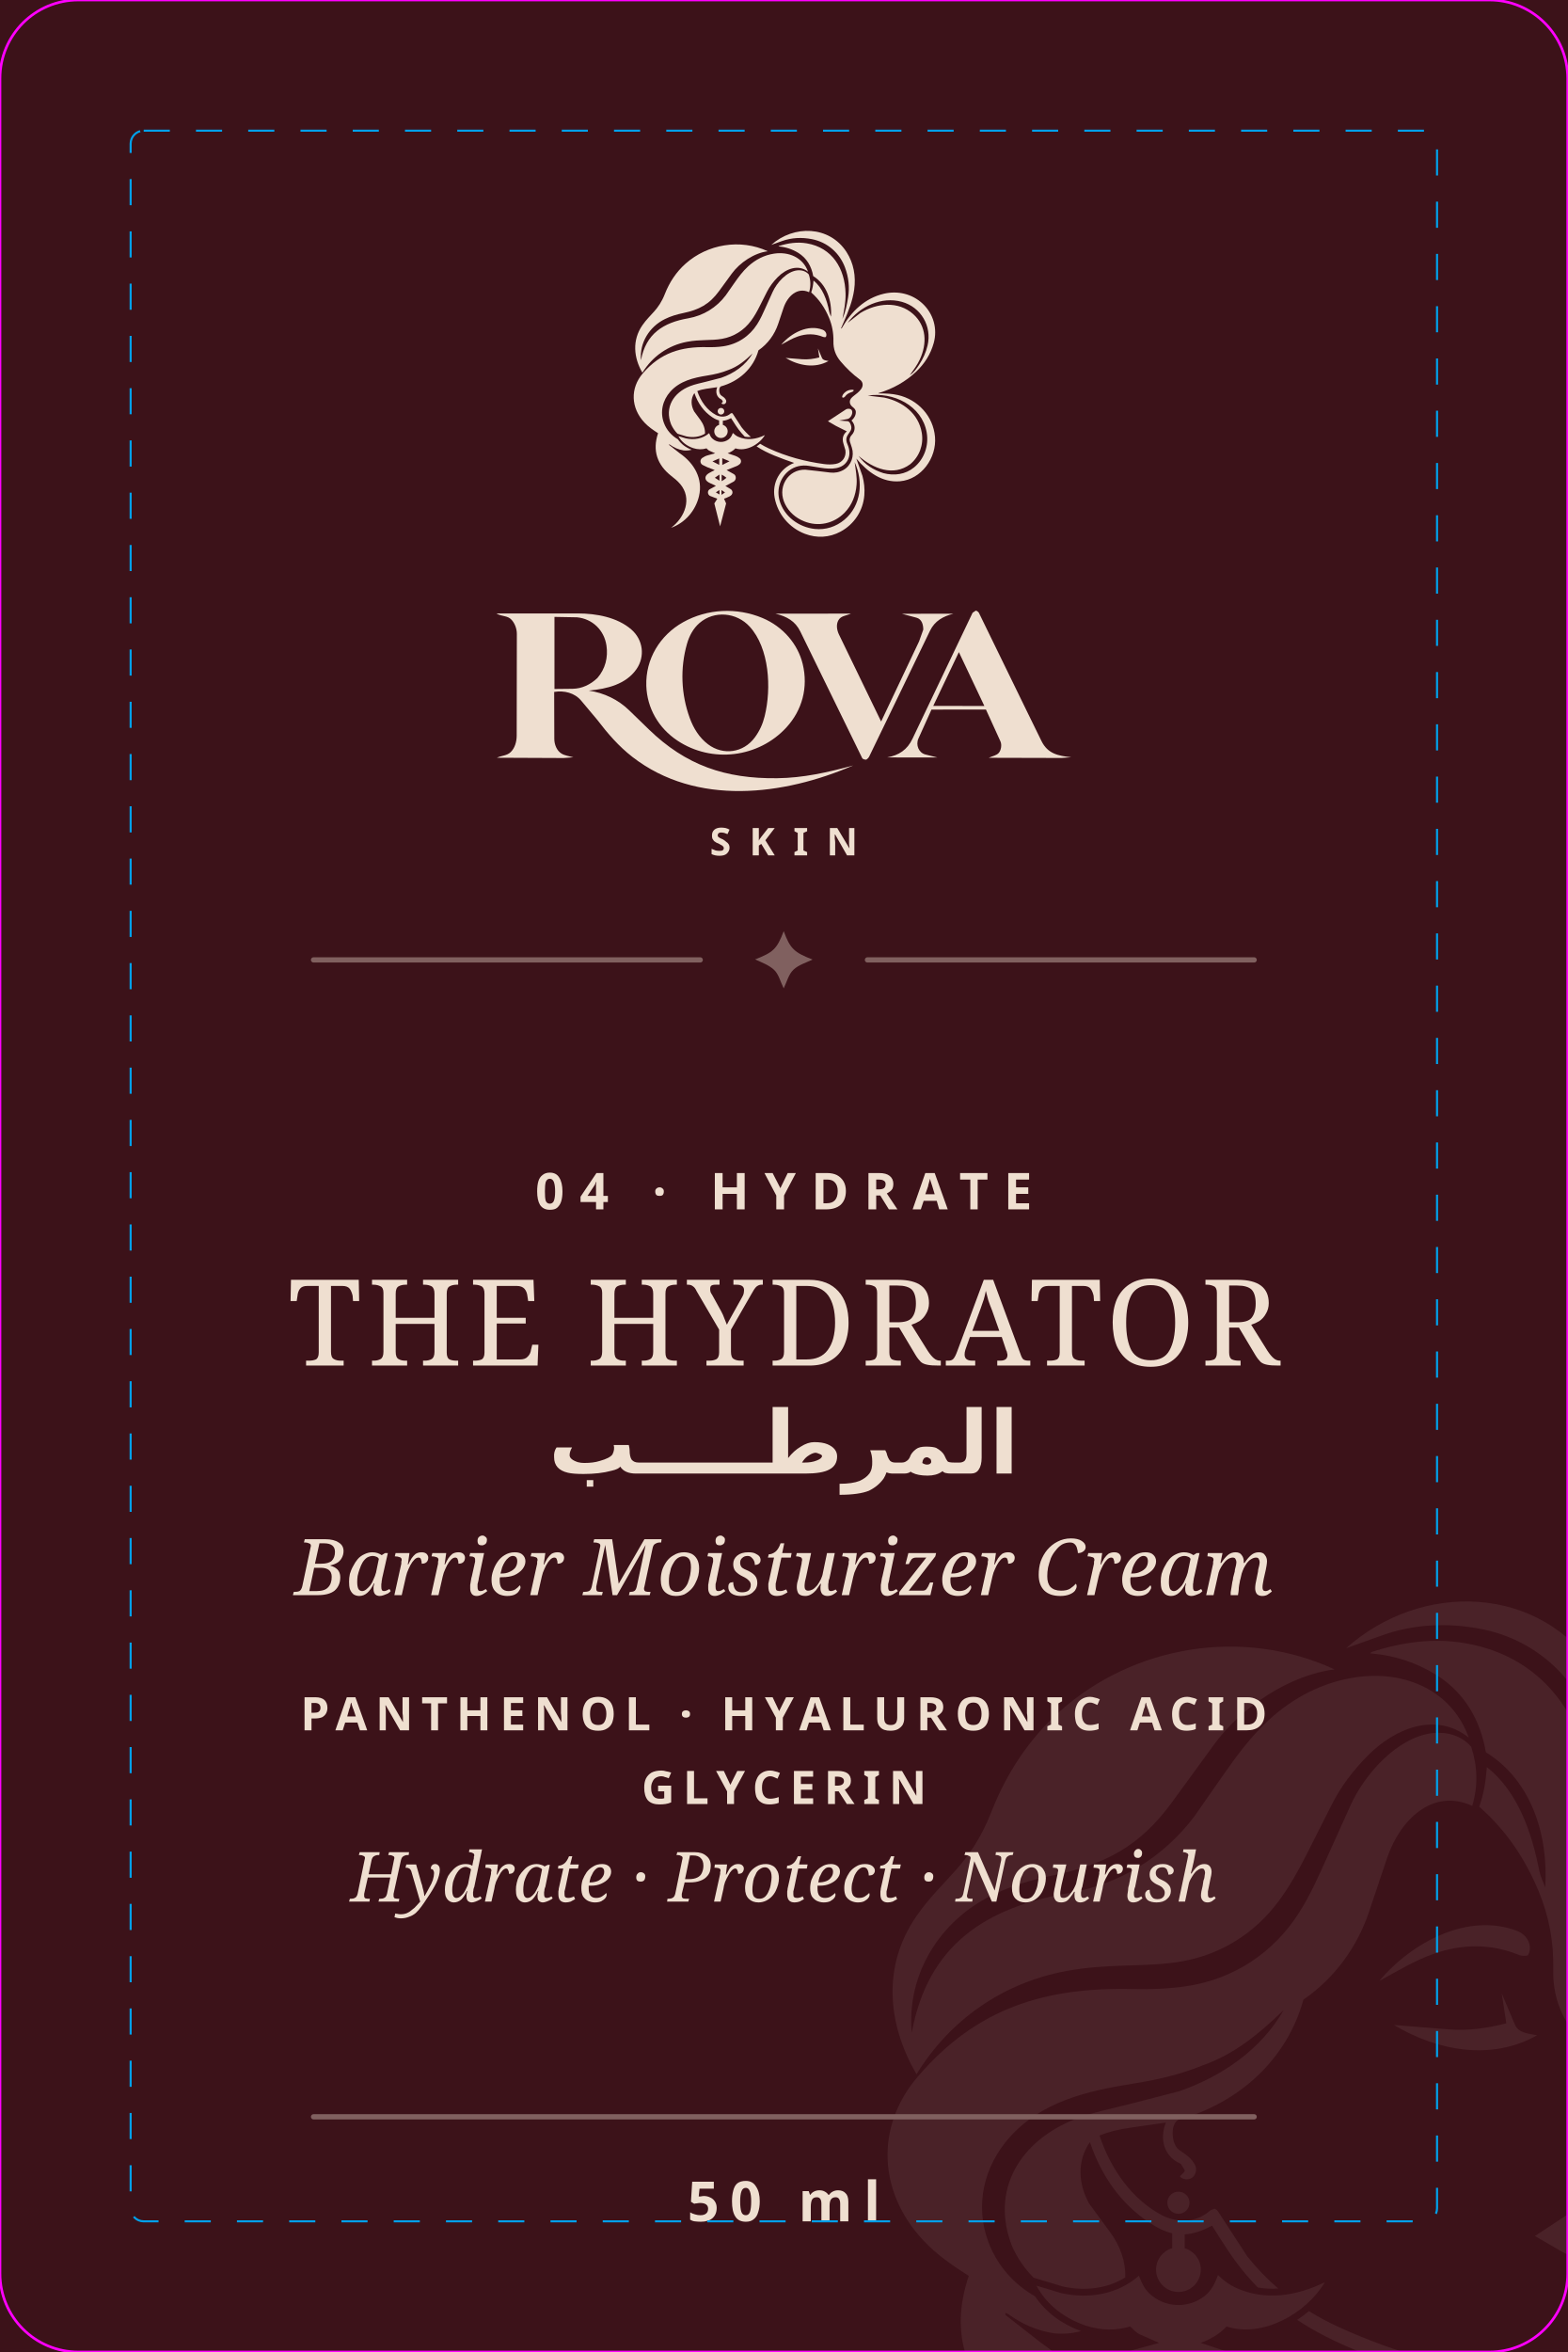
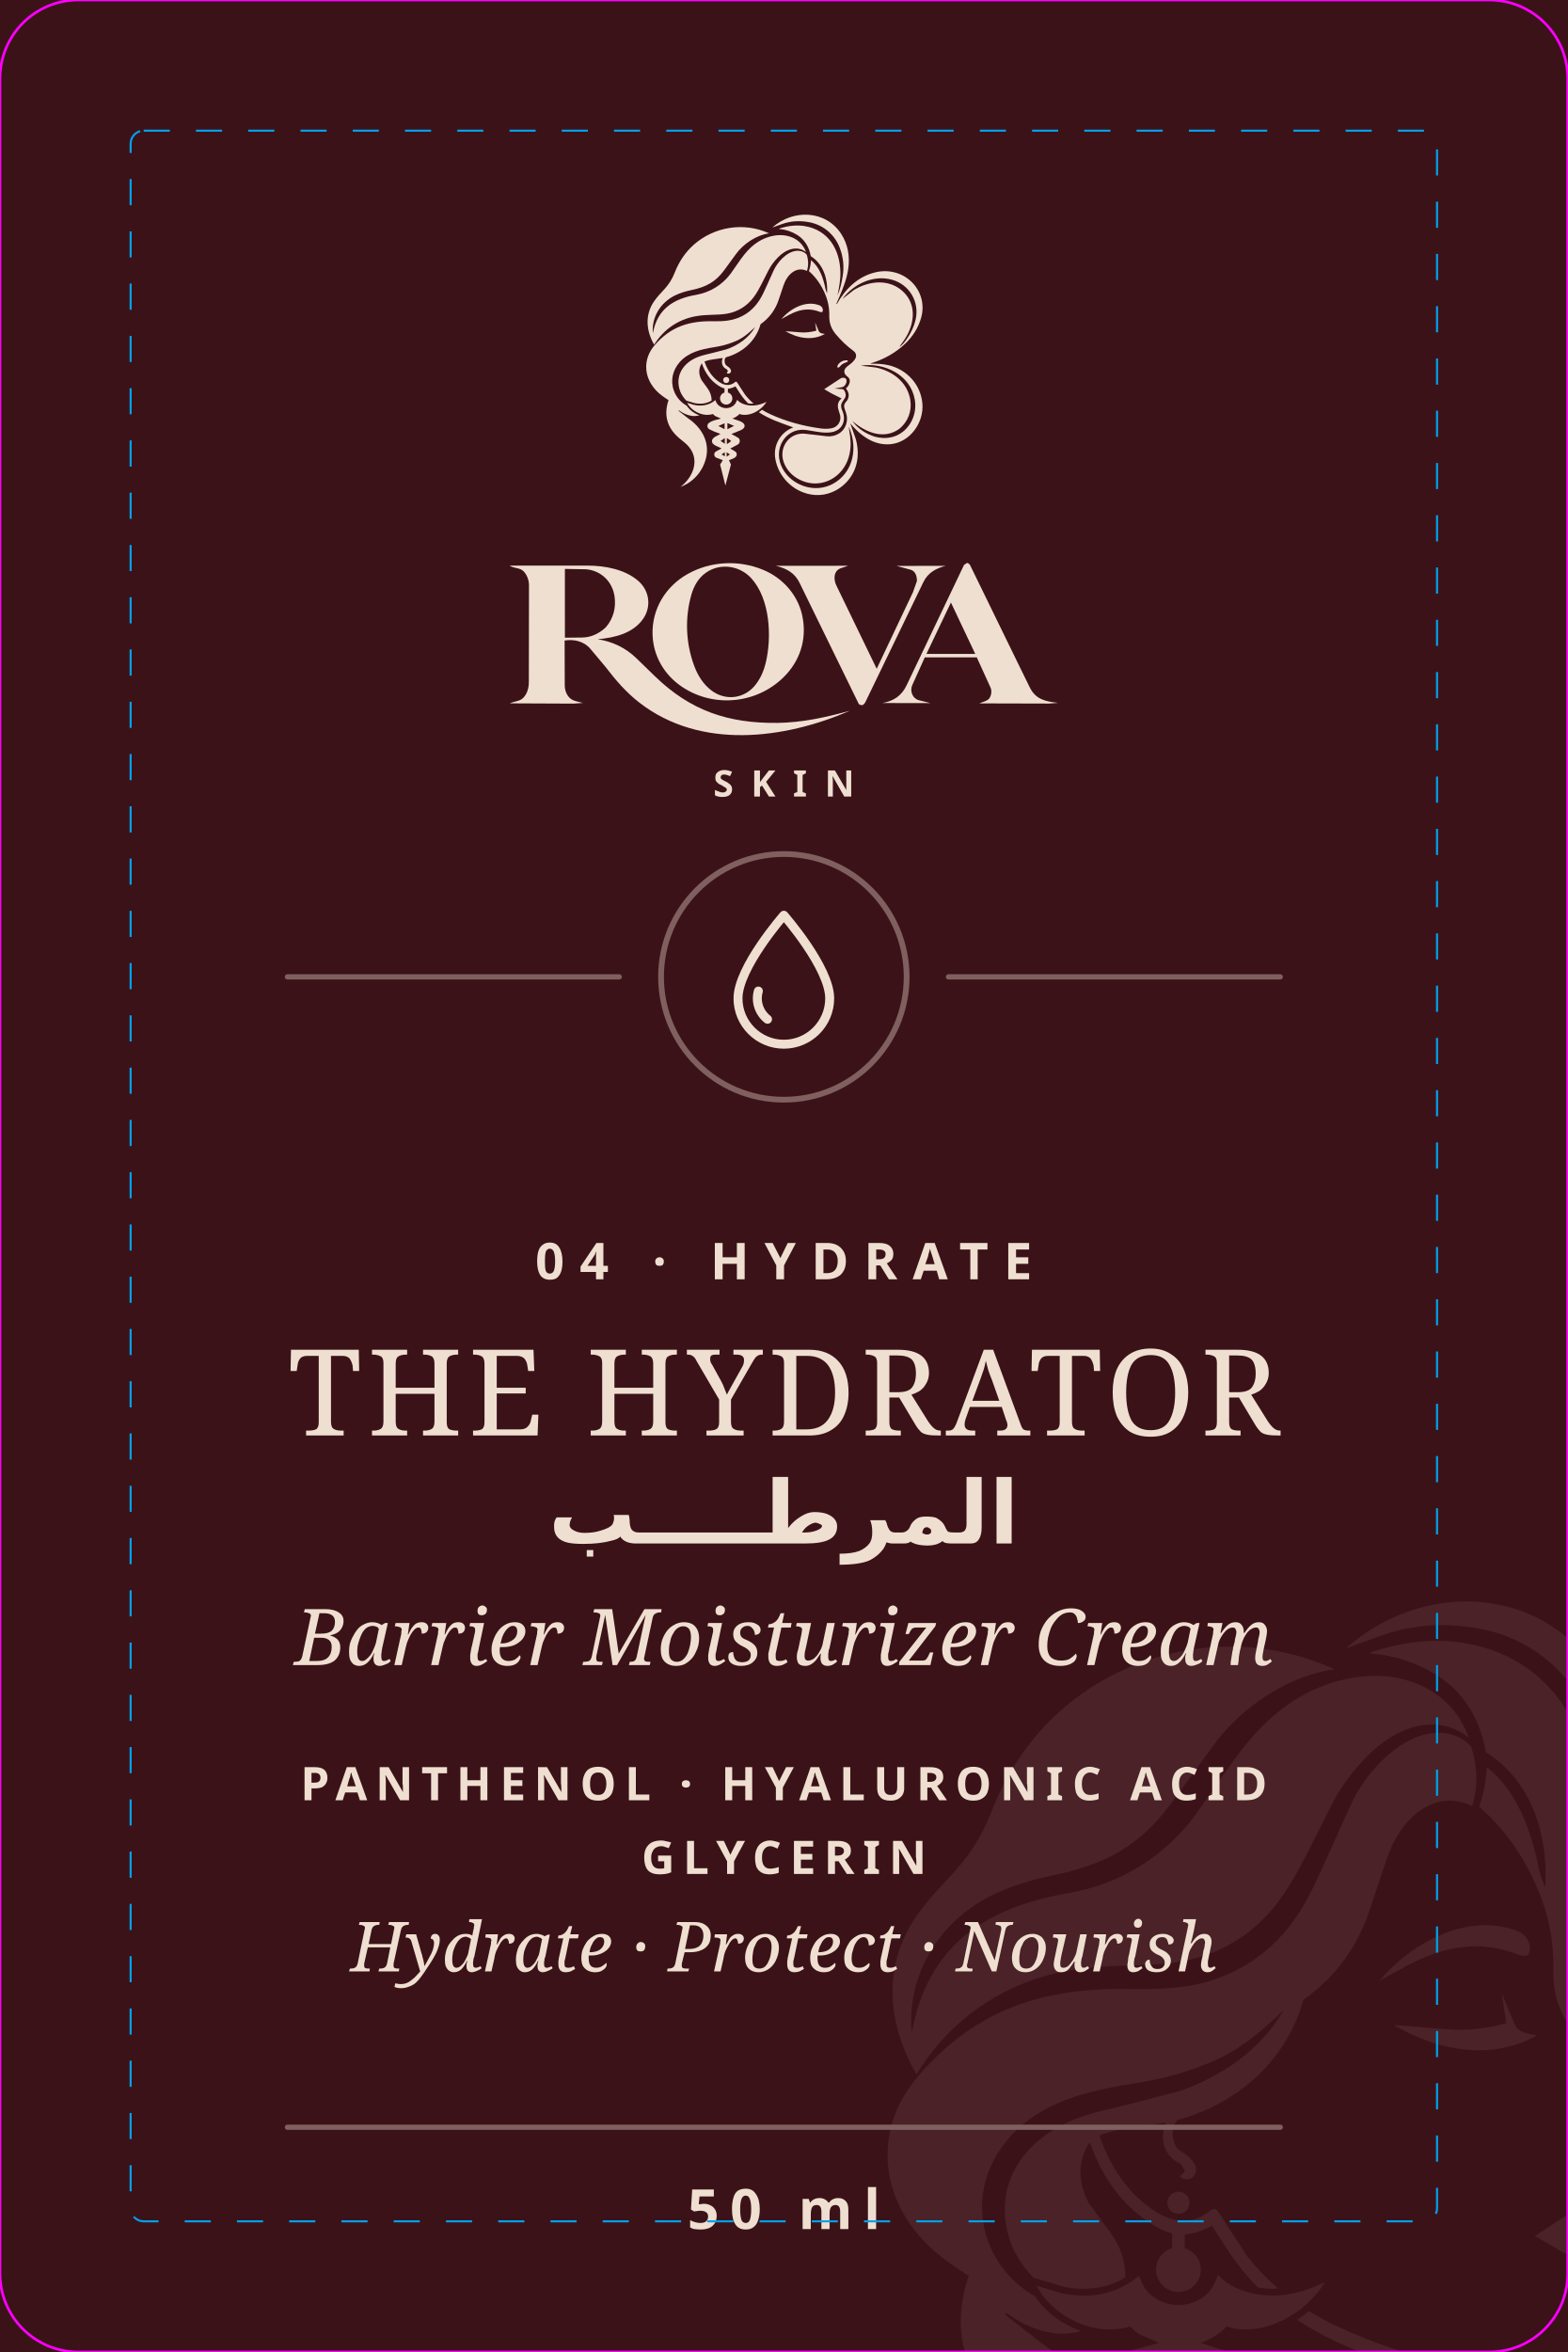
<svg xmlns="http://www.w3.org/2000/svg" width="60mm" height="90mm" viewBox="0 0 60 90">
  <defs>
    <clipPath id="clip0">
      <rect x="-3" y="-3" width="66" height="96" />
    </clipPath>
  </defs>
  <g id="Background">
    <rect x="-3" y="-3" width="66" height="96" fill="#3C1219" id="field" />
  </g>
  <g id="Watermark" clip-path="url(#clip0)">
    <g id="mark" fill="#4A2228" transform="translate(33.5 60.5) scale(0.0952)">
      <path d="M121.869 245.428C119.413 245.428 117.416 247.419 117.416 249.875C117.416 252.337 119.413 254.328 121.869 254.328C124.331 254.328 126.322 252.337 126.322 249.875C126.322 247.419 124.331 245.428 121.869 245.428" />
      <path d="M380.617 325.122C369.006 334.638 353.917 336.622 339.529 332.785C326.451 328.691 314.349 321.304 306.248 309.641C326.150 327.100 352.929 337.415 375.254 321.003C387.730 310.741 393.643 294.932 390.997 278.854C386.747 253.045 365.489 236.849 340.590 231.545L318.573 228.905C352.725 223.588 391.266 242.187 397.560 278.369C400.605 295.875 394.344 313.878 380.617 325.122M308.527 118.307L291.630 131.464C308.297 109.243 337.126 95.726 364.291 103.271C389.930 110.383 404.842 135.950 398.719 161.831C396.531 171.104 392.726 179.500 387.448 187.523C383.984 192.781 380.428 197.949 374.972 201.472C380.015 194.379 384.809 188.132 388.339 180.535C398.267 159.146 397.402 135.760 379.471 119.715C359.576 101.902 330.773 104.705 308.527 118.307M359.026 228.165C350.767 226.266 342.994 226.043 334.244 225.971C333.373 226.246 332.162 226.037 333.354 225.428C352.398 219.724 369.294 210.247 383.407 196.901C394.717 186.200 402.799 173.482 406.970 158.491C412.282 139.401 406.663 119.387 392.183 105.785C378.234 92.674 358.895 88.038 340.210 92.406C314.879 98.326 296.437 116.172 283.759 138.569C283.169 139.237 282.901 139.218 282.875 138.523L287.046 128.910C292.934 115.340 298.212 101.915 300.354 87.101C302.927 69.223 299.777 51.337 289.974 36.295C267.118 1.212 219.474 0.000 189.264 27.008L203.619 21.867C216.586 17.224 230.260 16.641 243.758 19.300C264.570 23.406 280.910 37.729 288.199 57.526C292.914 70.342 294.420 83.611 292.285 97.206C290.701 107.246 288.690 116.951 284.649 126.192C286.869 114.502 289.116 103.677 288.834 91.993C288.042 58.633 270.870 30.630 236.881 24.932C224.255 22.791 211.923 24.565 199.703 28.429C199.572 28.462 198.806 29.051 199.029 29.065L200.214 29.182C209.389 30.073 217.706 32.902 225.401 37.637C236.698 44.586 243.227 55.693 245.474 68.810C263.594 80.015 270.641 101.686 269.351 123.140C268.493 121.057 267.393 118.680 266.941 116.408C263.922 101.005 258.342 84.652 245.880 74.776C245.421 80.578 244.688 85.425 242.788 90.690C253.483 100.029 261.204 111.483 266.640 124.555C270.890 134.784 272.815 145.158 272.573 156.304C272.344 166.415 275.514 175.112 281.912 182.735C289.738 192.068 298.271 200.260 308.075 207.484C312.266 210.568 312.869 215.644 309.843 219.920C303.792 228.453 294.479 230.313 294.571 237.380C294.663 244.590 302.587 244.361 302.580 251.054C302.574 255.579 300.164 259.430 296.791 262.279C302.358 268.238 302.377 276.352 296.791 282.043C294.564 284.316 293.713 287.715 294.702 290.740L297.236 298.540C300.884 309.772 296.477 322.457 286.182 328.416C280.740 331.566 274.420 332.771 268.225 332.018L250.104 329.824L234.851 328.174C223.725 327.932 213.842 333.315 208.282 342.857C202.493 352.792 202.748 364.278 207.896 374.527C213.207 385.117 222.107 392.786 233.070 397.265C252.226 405.098 273.202 400.507 287.642 385.687C297.498 375.575 302.548 362.392 303.608 348.142C304.375 337.906 302.410 328.626 301.041 318.095C313.000 344.343 309.771 376.361 287.367 395.157C276.149 404.574 262.226 409.112 247.641 407.567C225.925 405.281 206.187 390.546 200.312 369.288C196.311 354.802 200.947 339.117 212.703 329.766C220.489 323.564 230.103 321.534 239.750 323.079L255.526 325.607C269.344 327.821 285.376 328.155 291.951 314.899C295.245 308.252 294.316 300.714 291.369 294.107C285.697 281.382 298.003 279.221 296.470 270.354C296.077 268.055 294.545 263.412 291.460 263.182L280.314 262.338L291.369 260.301C295.488 259.541 299.057 253.117 297.466 249.102C296.228 245.972 291.408 246.031 289.089 247.550L279.161 254.066L265.199 263.254L275.920 269.489L290.537 276.824C285.140 281.205 284.119 286.844 285.907 292.895L288.624 302.057C290.019 311.022 284.558 318.816 275.697 320.440C270.569 321.376 265.310 321.363 259.888 320.630C234.373 317.185 209.579 310.512 186.153 299.771C182.027 297.885 178.092 295.770 174.326 293.432C172.833 294.702 171.248 295.881 169.591 296.955C184.470 306.818 201.262 312.463 219.965 319.117C200.836 326.353 190.076 345.568 193.802 365.726C197.863 387.737 213.508 406.165 234.373 414.103C250.300 420.167 267.190 419.224 282.069 411.195C300.439 401.293 312.332 383.218 313.995 362.366C314.696 353.532 313.720 345.083 311.448 336.498L303.274 313.282C318.383 331.324 337.787 345.751 361.743 343.695C390.336 341.239 411.168 312.424 408.686 284.133C406.263 256.404 385.929 234.361 359.026 228.165" />
      <path d="M66.714 306.242L52.398 295.043C52.306 294.539 52.201 294.087 52.352 294.159L53.413 294.611C58.999 298.671 64.998 301.323 71.914 302.365C75.522 302.725 79.216 302.437 82.693 301.481C74.756 298.560 68.443 293.766 64.186 287.479C55.659 282.580 48.992 275.102 45.443 265.612C39.974 250.956 43.576 235.323 53.950 223.640C66.648 209.357 84.789 205.008 103.342 202.055C113.185 200.509 122.504 198.387 131.699 194.635C144.463 190.123 154.214 182.054 164.162 172.447C154.993 188.492 139.047 199.232 122.164 205.067L101.829 210.319C94.566 212.199 87.428 213.496 80.453 216.233C58.272 224.930 46.013 244.682 55.050 267.524C57.218 272.285 60.132 276.483 63.655 280.007L75.444 283.563C84.664 285.560 93.545 284.231 100.487 279.915C100.722 273.687 98.515 267.335 94.586 261.964L85.889 250.091C81.698 242.429 80.925 233.182 86.282 225.506C90.853 239.023 98.594 250.176 110.192 257.884C113.454 260.046 116.420 261.473 119.361 262.154L119.361 268.153C115.621 269.247 112.877 272.659 112.877 276.752C112.877 281.716 116.905 285.744 121.869 285.744C126.833 285.744 130.861 281.716 130.861 276.752C130.861 272.659 128.117 269.247 124.377 268.153L124.377 262.593C127.789 262.403 131.339 261.244 135.392 259.083C139.806 266.116 143.939 272.790 149.230 278.965C150.730 280.714 152.249 282.371 153.795 283.949C156.434 284.414 159.159 284.545 161.968 284.355C157.462 280.478 153.317 276.169 149.538 271.415L137.776 253.359C137.521 252.960 136.617 252.154 136.205 252.331L134.764 252.901C129.335 257.812 122.006 258.179 115.503 255.049C103.237 248.618 94.652 236.443 90.139 222.854C94.043 221.289 98.005 220.372 102.216 219.763L116.833 217.641C114.128 224.400 116.126 231.394 122.845 234.262L124.364 236.751C124.711 237.314 123.231 238.480 122.458 239.233C123.329 240.621 125.975 240.857 127.396 239.816C128.758 238.814 129.472 236.489 128.542 234.701C127.108 231.970 124.986 230.569 122.137 228.637C119.145 226.607 118.398 218.551 121.745 216.567C145.943 209.907 165.426 192.552 172.106 168.262C184.654 159.565 193.711 147.234 198.544 132.813L205.715 111.424C210.908 95.923 224.137 83.067 239.992 90.369C242.422 82.176 242.094 74.272 239.566 66.597C235.663 62.097 229.907 60.486 223.914 61.122C209.736 62.870 196.691 77.684 191.078 90.114L181.838 110.592C178.288 118.451 175.040 125.917 170.436 133.193C160.134 149.447 143.952 160.115 124.796 162.879C117.710 163.901 110.899 164.149 103.669 163.986C68.024 163.154 40.715 171.668 17.145 199.127C0.000 219.095 1.054 245.540 19.319 265.029C24.709 270.792 31.048 275.088 37.584 279.299C29.706 302.574 36.504 321.822 55.247 336.517C59.615 339.949 63.747 343.276 67.310 347.500C83.361 366.538 73.944 391.718 55.050 406.041C73.924 399.309 87.814 383.002 92.412 363.728C98.018 340.185 85.974 319.543 66.714 306.242" />
      <path d="M76.321 156.834C94.213 153.429 108.555 155.446 123.303 152.846C139.125 150.056 152.675 141.484 162.197 128.608C166.677 122.551 170.141 116.309 173.540 109.584L183.527 89.819C187.240 82.478 192.159 76.073 197.902 70.244C208.970 59.013 225.460 52.470 238.597 62.936C231.714 43.767 212.644 35.738 193.010 38.698C179.827 40.682 168.229 46.727 158.432 55.634C150.940 62.451 145.255 70.264 139.472 78.548L128.228 94.646C115.831 110.985 98.470 121.673 78.201 125.321C44.271 131.117 21.114 146.310 14.650 181.576C12.534 157.974 26.012 136.644 46.563 126.460C54.533 122.511 62.542 120.160 71.272 118.333C92.517 113.886 106.368 106.624 119.361 88.797L136.244 65.640C147.220 50.578 166.565 37.762 184.640 35.502C147.521 18.390 103.814 25.980 74.324 52.248C61.874 63.342 52.804 77.147 46.746 92.596C38.095 114.672 27.145 119.368 16.529 134.712C2.731 154.673 4.807 178.007 16.569 198.237C30.020 176.304 51.284 161.589 76.321 156.834" />
      <path d="M258.185 140.698C238.663 133.055 216.069 144.817 202.591 160.737C210.077 156.677 216.802 152.505 224.681 149.761C235.919 145.839 247.471 145.642 258.794 150.298C259.704 150.678 261.787 150.803 262.429 150.325C264.367 146.932 262.363 142.335 258.185 140.698" />
      <path d="M230.581 180.201L208.505 178.433C226.095 188.944 247.851 192.873 266.063 182.559C262.507 181.904 258.558 181.602 257.190 178.380L251.846 165.741L253.692 177.758C246.050 179.716 238.512 180.836 230.581 180.201" />
      <path d="M287.839 230.497C293.104 222.946 300.609 225.244 299.574 221.230C288.251 219.534 281.539 231.328 285.402 231.708C286.057 231.774 287.380 231.158 287.839 230.497" />
      <path d="M133.336 316.903L123.631 321.828L123.644 312.797L133.336 316.903M122.812 343.551L122.819 334.821C125.176 336.000 126.879 337.054 129.217 339.032C127.272 340.859 125.229 342.136 122.812 343.551M122.576 361.862L122.511 355.483L127.311 358.659L122.576 361.862M115.019 358.600L119.806 355.437L119.891 361.384L115.019 358.600M113.657 338.980L119.813 334.710L119.878 342.968L113.657 338.980M110.467 317.041L119.577 313.079L119.505 321.710L110.467 317.041M180.757 281.814C169.218 287.459 156.703 289.319 145.124 284.146C142.387 282.875 140.134 281.271 137.783 278.972C136.558 282.305 135.111 285.252 132.341 287.414C125.694 292.587 116.243 292.116 110.127 286.294C108.142 284.401 107.114 282.083 105.988 279.214C97.389 286.785 85.797 288.632 74.756 286.209L64.782 283.203C69.137 291.310 76.439 296.497 84.671 299.293C90.578 301.160 96.570 301.409 102.504 299.595C103.702 300.760 104.868 302.129 106.407 302.810L114.108 306.222L104.285 308.888C101.548 309.634 99.020 310.872 96.721 312.496C95.136 313.609 94.278 315.535 94.403 317.355C94.527 319.084 95.542 320.977 97.265 321.809L103.676 324.913L113.539 328.691C108.725 331.259 101.620 333.846 101.115 338.476C100.703 342.333 103.722 344.605 107.507 346.328L115.110 349.799L106.813 354.403C105.045 355.385 104.174 357.415 104.468 359.367C104.704 360.945 105.759 362.766 107.533 363.447L116.957 367.062L112.982 373.362L120.716 404.083L128.778 373.394L125.962 367.049C130.808 365.117 137.416 363.434 137.305 358.450C137.272 356.865 136.336 355.071 134.803 354.167L127.783 350.028L138.634 344.278C140.527 343.276 141.594 341.272 141.712 339.314C141.843 337.297 140.972 335.155 139.093 334.101L129.446 328.711L142.943 323.302C144.417 322.706 145.799 321.750 146.958 320.748C149.420 318.626 149.322 314.991 146.833 312.889C145.150 311.474 143.120 310.315 140.979 309.601L130.834 306.222C135.000 304.618 138.372 302.646 141.228 299.614C155.550 304.290 173.134 294.578 180.757 281.814" />
    </g>
  </g>
  <g id="Logo">
-     <g id="mark-2" fill="#EFDFD0" transform="translate(24.113 8.6) scale(0.02856)">
+     <g id="mark-2" fill="#EFDFD0" transform="translate(24.603 8) scale(0.02618)">
      <path d="M121.869 245.428C119.413 245.428 117.416 247.419 117.416 249.875C117.416 252.337 119.413 254.328 121.869 254.328C124.331 254.328 126.322 252.337 126.322 249.875C126.322 247.419 124.331 245.428 121.869 245.428" />
      <path d="M380.617 325.122C369.006 334.638 353.917 336.622 339.529 332.785C326.451 328.691 314.349 321.304 306.248 309.641C326.150 327.100 352.929 337.415 375.254 321.003C387.730 310.741 393.643 294.932 390.997 278.854C386.747 253.045 365.489 236.849 340.590 231.545L318.573 228.905C352.725 223.588 391.266 242.187 397.560 278.369C400.605 295.875 394.344 313.878 380.617 325.122M308.527 118.307L291.630 131.464C308.297 109.243 337.126 95.726 364.291 103.271C389.930 110.383 404.842 135.950 398.719 161.831C396.531 171.104 392.726 179.500 387.448 187.523C383.984 192.781 380.428 197.949 374.972 201.472C380.015 194.379 384.809 188.132 388.339 180.535C398.267 159.146 397.402 135.760 379.471 119.715C359.576 101.902 330.773 104.705 308.527 118.307M359.026 228.165C350.767 226.266 342.994 226.043 334.244 225.971C333.373 226.246 332.162 226.037 333.354 225.428C352.398 219.724 369.294 210.247 383.407 196.901C394.717 186.200 402.799 173.482 406.970 158.491C412.282 139.401 406.663 119.387 392.183 105.785C378.234 92.674 358.895 88.038 340.210 92.406C314.879 98.326 296.437 116.172 283.759 138.569C283.169 139.237 282.901 139.218 282.875 138.523L287.046 128.910C292.934 115.340 298.212 101.915 300.354 87.101C302.927 69.223 299.777 51.337 289.974 36.295C267.118 1.212 219.474 0.000 189.264 27.008L203.619 21.867C216.586 17.224 230.260 16.641 243.758 19.300C264.570 23.406 280.910 37.729 288.199 57.526C292.914 70.342 294.420 83.611 292.285 97.206C290.701 107.246 288.690 116.951 284.649 126.192C286.869 114.502 289.116 103.677 288.834 91.993C288.042 58.633 270.870 30.630 236.881 24.932C224.255 22.791 211.923 24.565 199.703 28.429C199.572 28.462 198.806 29.051 199.029 29.065L200.214 29.182C209.389 30.073 217.706 32.902 225.401 37.637C236.698 44.586 243.227 55.693 245.474 68.810C263.594 80.015 270.641 101.686 269.351 123.140C268.493 121.057 267.393 118.680 266.941 116.408C263.922 101.005 258.342 84.652 245.880 74.776C245.421 80.578 244.688 85.425 242.788 90.690C253.483 100.029 261.204 111.483 266.640 124.555C270.890 134.784 272.815 145.158 272.573 156.304C272.344 166.415 275.514 175.112 281.912 182.735C289.738 192.068 298.271 200.260 308.075 207.484C312.266 210.568 312.869 215.644 309.843 219.920C303.792 228.453 294.479 230.313 294.571 237.380C294.663 244.590 302.587 244.361 302.580 251.054C302.574 255.579 300.164 259.430 296.791 262.279C302.358 268.238 302.377 276.352 296.791 282.043C294.564 284.316 293.713 287.715 294.702 290.740L297.236 298.540C300.884 309.772 296.477 322.457 286.182 328.416C280.740 331.566 274.420 332.771 268.225 332.018L250.104 329.824L234.851 328.174C223.725 327.932 213.842 333.315 208.282 342.857C202.493 352.792 202.748 364.278 207.896 374.527C213.207 385.117 222.107 392.786 233.070 397.265C252.226 405.098 273.202 400.507 287.642 385.687C297.498 375.575 302.548 362.392 303.608 348.142C304.375 337.906 302.410 328.626 301.041 318.095C313.000 344.343 309.771 376.361 287.367 395.157C276.149 404.574 262.226 409.112 247.641 407.567C225.925 405.281 206.187 390.546 200.312 369.288C196.311 354.802 200.947 339.117 212.703 329.766C220.489 323.564 230.103 321.534 239.750 323.079L255.526 325.607C269.344 327.821 285.376 328.155 291.951 314.899C295.245 308.252 294.316 300.714 291.369 294.107C285.697 281.382 298.003 279.221 296.470 270.354C296.077 268.055 294.545 263.412 291.460 263.182L280.314 262.338L291.369 260.301C295.488 259.541 299.057 253.117 297.466 249.102C296.228 245.972 291.408 246.031 289.089 247.550L279.161 254.066L265.199 263.254L275.920 269.489L290.537 276.824C285.140 281.205 284.119 286.844 285.907 292.895L288.624 302.057C290.019 311.022 284.558 318.816 275.697 320.440C270.569 321.376 265.310 321.363 259.888 320.630C234.373 317.185 209.579 310.512 186.153 299.771C182.027 297.885 178.092 295.770 174.326 293.432C172.833 294.702 171.248 295.881 169.591 296.955C184.470 306.818 201.262 312.463 219.965 319.117C200.836 326.353 190.076 345.568 193.802 365.726C197.863 387.737 213.508 406.165 234.373 414.103C250.300 420.167 267.190 419.224 282.069 411.195C300.439 401.293 312.332 383.218 313.995 362.366C314.696 353.532 313.720 345.083 311.448 336.498L303.274 313.282C318.383 331.324 337.787 345.751 361.743 343.695C390.336 341.239 411.168 312.424 408.686 284.133C406.263 256.404 385.929 234.361 359.026 228.165" />
      <path d="M66.714 306.242L52.398 295.043C52.306 294.539 52.201 294.087 52.352 294.159L53.413 294.611C58.999 298.671 64.998 301.323 71.914 302.365C75.522 302.725 79.216 302.437 82.693 301.481C74.756 298.560 68.443 293.766 64.186 287.479C55.659 282.580 48.992 275.102 45.443 265.612C39.974 250.956 43.576 235.323 53.950 223.640C66.648 209.357 84.789 205.008 103.342 202.055C113.185 200.509 122.504 198.387 131.699 194.635C144.463 190.123 154.214 182.054 164.162 172.447C154.993 188.492 139.047 199.232 122.164 205.067L101.829 210.319C94.566 212.199 87.428 213.496 80.453 216.233C58.272 224.930 46.013 244.682 55.050 267.524C57.218 272.285 60.132 276.483 63.655 280.007L75.444 283.563C84.664 285.560 93.545 284.231 100.487 279.915C100.722 273.687 98.515 267.335 94.586 261.964L85.889 250.091C81.698 242.429 80.925 233.182 86.282 225.506C90.853 239.023 98.594 250.176 110.192 257.884C113.454 260.046 116.420 261.473 119.361 262.154L119.361 268.153C115.621 269.247 112.877 272.659 112.877 276.752C112.877 281.716 116.905 285.744 121.869 285.744C126.833 285.744 130.861 281.716 130.861 276.752C130.861 272.659 128.117 269.247 124.377 268.153L124.377 262.593C127.789 262.403 131.339 261.244 135.392 259.083C139.806 266.116 143.939 272.790 149.230 278.965C150.730 280.714 152.249 282.371 153.795 283.949C156.434 284.414 159.159 284.545 161.968 284.355C157.462 280.478 153.317 276.169 149.538 271.415L137.776 253.359C137.521 252.960 136.617 252.154 136.205 252.331L134.764 252.901C129.335 257.812 122.006 258.179 115.503 255.049C103.237 248.618 94.652 236.443 90.139 222.854C94.043 221.289 98.005 220.372 102.216 219.763L116.833 217.641C114.128 224.400 116.126 231.394 122.845 234.262L124.364 236.751C124.711 237.314 123.231 238.480 122.458 239.233C123.329 240.621 125.975 240.857 127.396 239.816C128.758 238.814 129.472 236.489 128.542 234.701C127.108 231.970 124.986 230.569 122.137 228.637C119.145 226.607 118.398 218.551 121.745 216.567C145.943 209.907 165.426 192.552 172.106 168.262C184.654 159.565 193.711 147.234 198.544 132.813L205.715 111.424C210.908 95.923 224.137 83.067 239.992 90.369C242.422 82.176 242.094 74.272 239.566 66.597C235.663 62.097 229.907 60.486 223.914 61.122C209.736 62.870 196.691 77.684 191.078 90.114L181.838 110.592C178.288 118.451 175.040 125.917 170.436 133.193C160.134 149.447 143.952 160.115 124.796 162.879C117.710 163.901 110.899 164.149 103.669 163.986C68.024 163.154 40.715 171.668 17.145 199.127C0.000 219.095 1.054 245.540 19.319 265.029C24.709 270.792 31.048 275.088 37.584 279.299C29.706 302.574 36.504 321.822 55.247 336.517C59.615 339.949 63.747 343.276 67.310 347.500C83.361 366.538 73.944 391.718 55.050 406.041C73.924 399.309 87.814 383.002 92.412 363.728C98.018 340.185 85.974 319.543 66.714 306.242" />
      <path d="M76.321 156.834C94.213 153.429 108.555 155.446 123.303 152.846C139.125 150.056 152.675 141.484 162.197 128.608C166.677 122.551 170.141 116.309 173.540 109.584L183.527 89.819C187.240 82.478 192.159 76.073 197.902 70.244C208.970 59.013 225.460 52.470 238.597 62.936C231.714 43.767 212.644 35.738 193.010 38.698C179.827 40.682 168.229 46.727 158.432 55.634C150.940 62.451 145.255 70.264 139.472 78.548L128.228 94.646C115.831 110.985 98.470 121.673 78.201 125.321C44.271 131.117 21.114 146.310 14.650 181.576C12.534 157.974 26.012 136.644 46.563 126.460C54.533 122.511 62.542 120.160 71.272 118.333C92.517 113.886 106.368 106.624 119.361 88.797L136.244 65.640C147.220 50.578 166.565 37.762 184.640 35.502C147.521 18.390 103.814 25.980 74.324 52.248C61.874 63.342 52.804 77.147 46.746 92.596C38.095 114.672 27.145 119.368 16.529 134.712C2.731 154.673 4.807 178.007 16.569 198.237C30.020 176.304 51.284 161.589 76.321 156.834" />
      <path d="M258.185 140.698C238.663 133.055 216.069 144.817 202.591 160.737C210.077 156.677 216.802 152.505 224.681 149.761C235.919 145.839 247.471 145.642 258.794 150.298C259.704 150.678 261.787 150.803 262.429 150.325C264.367 146.932 262.363 142.335 258.185 140.698" />
      <path d="M230.581 180.201L208.505 178.433C226.095 188.944 247.851 192.873 266.063 182.559C262.507 181.904 258.558 181.602 257.190 178.380L251.846 165.741L253.692 177.758C246.050 179.716 238.512 180.836 230.581 180.201" />
      <path d="M287.839 230.497C293.104 222.946 300.609 225.244 299.574 221.230C288.251 219.534 281.539 231.328 285.402 231.708C286.057 231.774 287.380 231.158 287.839 230.497" />
      <path d="M133.336 316.903L123.631 321.828L123.644 312.797L133.336 316.903M122.812 343.551L122.819 334.821C125.176 336.000 126.879 337.054 129.217 339.032C127.272 340.859 125.229 342.136 122.812 343.551M122.576 361.862L122.511 355.483L127.311 358.659L122.576 361.862M115.019 358.600L119.806 355.437L119.891 361.384L115.019 358.600M113.657 338.980L119.813 334.710L119.878 342.968L113.657 338.980M110.467 317.041L119.577 313.079L119.505 321.710L110.467 317.041M180.757 281.814C169.218 287.459 156.703 289.319 145.124 284.146C142.387 282.875 140.134 281.271 137.783 278.972C136.558 282.305 135.111 285.252 132.341 287.414C125.694 292.587 116.243 292.116 110.127 286.294C108.142 284.401 107.114 282.083 105.988 279.214C97.389 286.785 85.797 288.632 74.756 286.209L64.782 283.203C69.137 291.310 76.439 296.497 84.671 299.293C90.578 301.160 96.570 301.409 102.504 299.595C103.702 300.760 104.868 302.129 106.407 302.810L114.108 306.222L104.285 308.888C101.548 309.634 99.020 310.872 96.721 312.496C95.136 313.609 94.278 315.535 94.403 317.355C94.527 319.084 95.542 320.977 97.265 321.809L103.676 324.913L113.539 328.691C108.725 331.259 101.620 333.846 101.115 338.476C100.703 342.333 103.722 344.605 107.507 346.328L115.110 349.799L106.813 354.403C105.045 355.385 104.174 357.415 104.468 359.367C104.704 360.945 105.759 362.766 107.533 363.447L116.957 367.062L112.982 373.362L120.716 404.083L128.778 373.394L125.962 367.049C130.808 365.117 137.416 363.434 137.305 358.450C137.272 356.865 136.336 355.071 134.803 354.167L127.783 350.028L138.634 344.278C140.527 343.276 141.594 341.272 141.712 339.314C141.843 337.297 140.972 335.155 139.093 334.101L129.446 328.711L142.943 323.302C144.417 322.706 145.799 321.750 146.958 320.748C149.420 318.626 149.322 314.991 146.833 312.889C145.150 311.474 143.120 310.315 140.979 309.601L130.834 306.222C135.000 304.618 138.372 302.646 141.228 299.614C155.550 304.290 173.134 294.578 180.757 281.814" />
    </g>
-     <g id="wordmark" fill="#EFDFD0" transform="translate(19 23.24) scale(0.056926)">
+     <g id="wordmark" fill="#EFDFD0" transform="translate(19.5 21.42) scale(0.054339)">
      <path d="M67.868 47.511C73.248 41.317 75.140 33.602 73.979 25.712C72.458 15.373 64.584 7.684 54.121 6.701L39.013 6.428L39.016 54.878L51.190 54.747C57.472 54.682 63.233 51.934 67.868 47.511M239.830 106.297C193.351 126.408 134.495 133.922 91.493 100.605C82.191 93.397 74.808 84.818 67.721 75.539L56.998 62.747C52.567 57.459 45.619 55.784 38.823 56.857L38.913 88.482C38.923 92.219 40.581 96.372 43.728 98.294C46.062 99.717 48.830 99.959 51.733 100.796L45.151 101.297L0.270 101.099C3.553 99.553 7.087 99.813 9.670 97.226C12.406 94.489 13.612 90.351 13.620 86.203L13.726 17.871C13.731 14.338 12.344 10.779 10.169 8.376C7.452 5.373 3.674 6.335 0.000 4.130L54.571 4.097C67.253 4.089 81.256 6.706 90.664 14.853C98.642 21.762 100.103 33.038 94.071 41.654C87.028 51.710 74.489 54.824 62.111 55.961C72.404 57.536 81.727 61.931 89.285 69.263L102.429 82.013C127.316 106.153 153.821 115.296 188.784 114.861C206.238 114.645 222.419 111.030 239.830 106.297" />
      <path d="M173.738 87.427C176.967 83.030 179.052 78.390 180.338 73.169C185.011 54.229 183.467 27.439 170.279 12.987C161.471 3.338 146.461 1.948 136.536 10.525C132.336 14.156 129.678 19.086 128.121 24.523C123.438 40.879 124.133 58.414 129.964 74.365C132.560 81.468 136.441 87.641 142.261 92.052C152.398 99.730 166.100 97.821 173.738 87.427M121.670 89.571C108.966 81.115 101.253 67.731 100.765 52.747C100.180 34.788 109.910 18.762 125.486 10.013C141.788 0.854 161.731 0.000 178.835 7.156C192.705 12.962 202.674 24.729 205.909 38.082C209.736 53.867 205.562 69.157 194.957 80.721C176.298 101.068 144.896 105.026 121.670 89.571" />
      <path d="M328.040 66.288L310.912 30.102L293.671 66.275L328.040 66.288M338.842 90.062L329.123 68.717L292.495 68.730L283.710 88.215C281.762 92.533 283.941 97.803 288.409 98.912L296.543 100.935L262.606 100.888C270.599 99.499 276.258 95.726 279.747 88.279L320.124 3.659L322.114 2.311C322.636 1.956 324.062 3.060 324.381 3.711L357.321 71.244L366.444 89.854C370.697 98.531 377.774 99.810 386.466 100.760L379.933 101.259L330.963 101.133C333.760 99.892 336.231 99.542 337.751 97.824C339.200 96.187 339.975 92.546 338.842 90.062" />
      <path d="M282.423 6.968L272.601 4.331L307.299 4.267C300.328 5.993 294.693 9.153 291.530 15.692L250.594 100.345C250.216 101.128 249.374 101.941 248.862 102.260C248.252 102.641 246.292 102.111 245.934 101.377L204.288 16.207C200.871 9.223 195.217 6.114 187.603 4.256L238.340 4.210C234.941 5.738 231.660 5.635 229.926 8.667C228.307 11.500 228.814 15.208 230.322 18.324L258.636 76.761L284.147 22.895L286.973 14.989C286.993 11.737 286.039 7.939 282.423 6.968" />
    </g>
-     <text x="30" y="32.731" font-family="Syne" font-size="1.466" font-weight="700" letter-spacing="0.704" text-anchor="middle" fill="#EFDFD0" id="skin">SKIN</text>
+     <text x="30" y="30.48" font-family="Syne" font-size="1.399" font-weight="700" letter-spacing="0.672" text-anchor="middle" fill="#EFDFD0" id="skin">SKIN</text>
  </g>
  <g id="Rules">
-     <line x1="12" y1="36.731" x2="26.8" y2="36.731" stroke="#80605F" stroke-width="0.2" stroke-linecap="round" />
-     <g id="sparkle" fill="#80605F" transform="translate(28.9 35.631) scale(0.101819)">
-       <path d="M10.754 21.493C9.524 19.081 8.885 16.151 7.095 14.510C5.113 12.691 2.390 11.714 0.000 10.620C6.749 7.980 8.192 6.786 10.758 0.000C13.154 6.594 14.735 8.025 21.607 10.670C19.248 11.820 16.418 12.628 14.468 14.441C12.639 16.141 11.950 18.967 10.754 21.493" />
+     <line x1="11" y1="37.38" x2="23.7" y2="37.38" stroke="#80605F" stroke-width="0.2" stroke-linecap="round" />
+     <line x1="36.3" y1="37.38" x2="49" y2="37.38" stroke="#80605F" stroke-width="0.2" stroke-linecap="round" />
+     <line x1="11" y1="81.4" x2="49" y2="81.4" stroke="#80605F" stroke-width="0.2" stroke-linecap="round" />
+   </g>
+   <g id="Icon">
+     <circle cx="30" cy="37.38" r="4.7" fill="none" stroke="#80605F" stroke-width="0.22" id="medallion" />
+     <g id="icon-hydrate" fill="none" stroke="#EFDFD0" stroke-width="1.25" stroke-linecap="round" stroke-linejoin="round" transform="translate(26.71 34.09) scale(0.274167)">
+       <path d="M12 3.4 C12 3.4 5.6 10.7 5.6 15 C5.6 18.53 8.47 21.4 12 21.4 C15.53 21.4 18.4 18.53 18.4 15 C18.4 10.7 12 3.4 12 3.4 Z" />
+       <path d="M9.722 17.916 C8.534 16.987 8.028 15.430 8.443 13.980" />
    </g>
-     <line x1="33.2" y1="36.731" x2="48" y2="36.731" stroke="#80605F" stroke-width="0.2" stroke-linecap="round" />
-     <line x1="12" y1="81" x2="48" y2="81" stroke="#80605F" stroke-width="0.2" stroke-linecap="round" />
  </g>
  <g id="Text">
-     <text x="30" y="46.278" font-family="Syne" font-size="1.94" font-weight="700" letter-spacing="0.582" text-anchor="middle" fill="#EFDFD0" id="step">04 · HYDRATE</text>
-     <text x="30" y="52.255" font-family="Georgia" font-size="4.586" letter-spacing="0.229" text-anchor="middle" fill="#EFDFD0" id="name">THE HYDRATOR</text>
-     <text x="30" y="61.04" font-family="Georgia" font-size="2.999" font-style="italic" text-anchor="middle" fill="#EFDFD0" id="descriptor">Barrier Moisturizer Cream</text>
-     <text x="30" y="66.209" font-family="Syne" font-size="1.764" font-weight="700" letter-spacing="0.318" text-anchor="middle" fill="#EFDFD0" id="actives">PANTHENOL · HYALURONIC ACID</text>
-     <text x="30" y="69.032" font-family="Syne" font-size="1.764" font-weight="700" letter-spacing="0.318" text-anchor="middle" fill="#EFDFD0" id="actives-2">GLYCERIN</text>
-     <text x="30" y="72.765" font-family="Georgia" font-size="2.646" font-style="italic" text-anchor="middle" fill="#EFDFD0" id="benefits_italic">Hydrate · Protect · Nourish</text>
-     <text x="30" y="85" font-family="Syne" font-size="2.117" font-weight="700" letter-spacing="0.423" text-anchor="middle" fill="#EFDFD0" id="size">50 ml</text>
+     <text x="30" y="48.952" font-family="Syne" font-size="1.94" font-weight="700" letter-spacing="0.582" text-anchor="middle" fill="#EFDFD0" id="step">04 · HYDRATE</text>
+     <text x="30" y="54.93" font-family="Georgia" font-size="4.586" letter-spacing="0.229" text-anchor="middle" fill="#EFDFD0" id="name">THE HYDRATOR</text>
+     <text x="30" y="63.714" font-family="Georgia" font-size="2.999" font-style="italic" text-anchor="middle" fill="#EFDFD0" id="descriptor">Barrier Moisturizer Cream</text>
+     <text x="30" y="68.884" font-family="Syne" font-size="1.764" font-weight="700" letter-spacing="0.318" text-anchor="middle" fill="#EFDFD0" id="actives">PANTHENOL · HYALURONIC ACID</text>
+     <text x="30" y="71.706" font-family="Syne" font-size="1.764" font-weight="700" letter-spacing="0.318" text-anchor="middle" fill="#EFDFD0" id="actives-2">GLYCERIN</text>
+     <text x="30" y="75.439" font-family="Georgia" font-size="2.646" font-style="italic" text-anchor="middle" fill="#EFDFD0" id="benefits_italic">Hydrate · Protect · Nourish</text>
+     <text x="30" y="85.3" font-family="Syne" font-size="2.117" font-weight="700" letter-spacing="0.423" text-anchor="middle" fill="#EFDFD0" id="size">50 ml</text>
  </g>
  <g id="Arabic">
-     <text x="30" y="56.388" font-family="Amiri" font-size="3.351" font-weight="700" text-anchor="middle" fill="#EFDFD0" id="arabic" xml:lang="ar">المرطــــب</text>
+     <text x="30" y="59.062" font-family="Amiri" font-size="3.351" font-weight="700" text-anchor="middle" fill="#EFDFD0" id="arabic" xml:lang="ar">المرطــــب</text>
  </g>
  <g id="Dieline">
    <rect x="0" y="0" width="60" height="90" rx="3" fill="none" stroke="#FF00FF" stroke-width="0.1" id="CutContour" />
    <rect x="5" y="5" width="50" height="80" rx="0.5" fill="none" stroke="#00A0E9" stroke-width="0.08" stroke-dasharray="1 1" id="SafeArea" />
  </g>
</svg>
